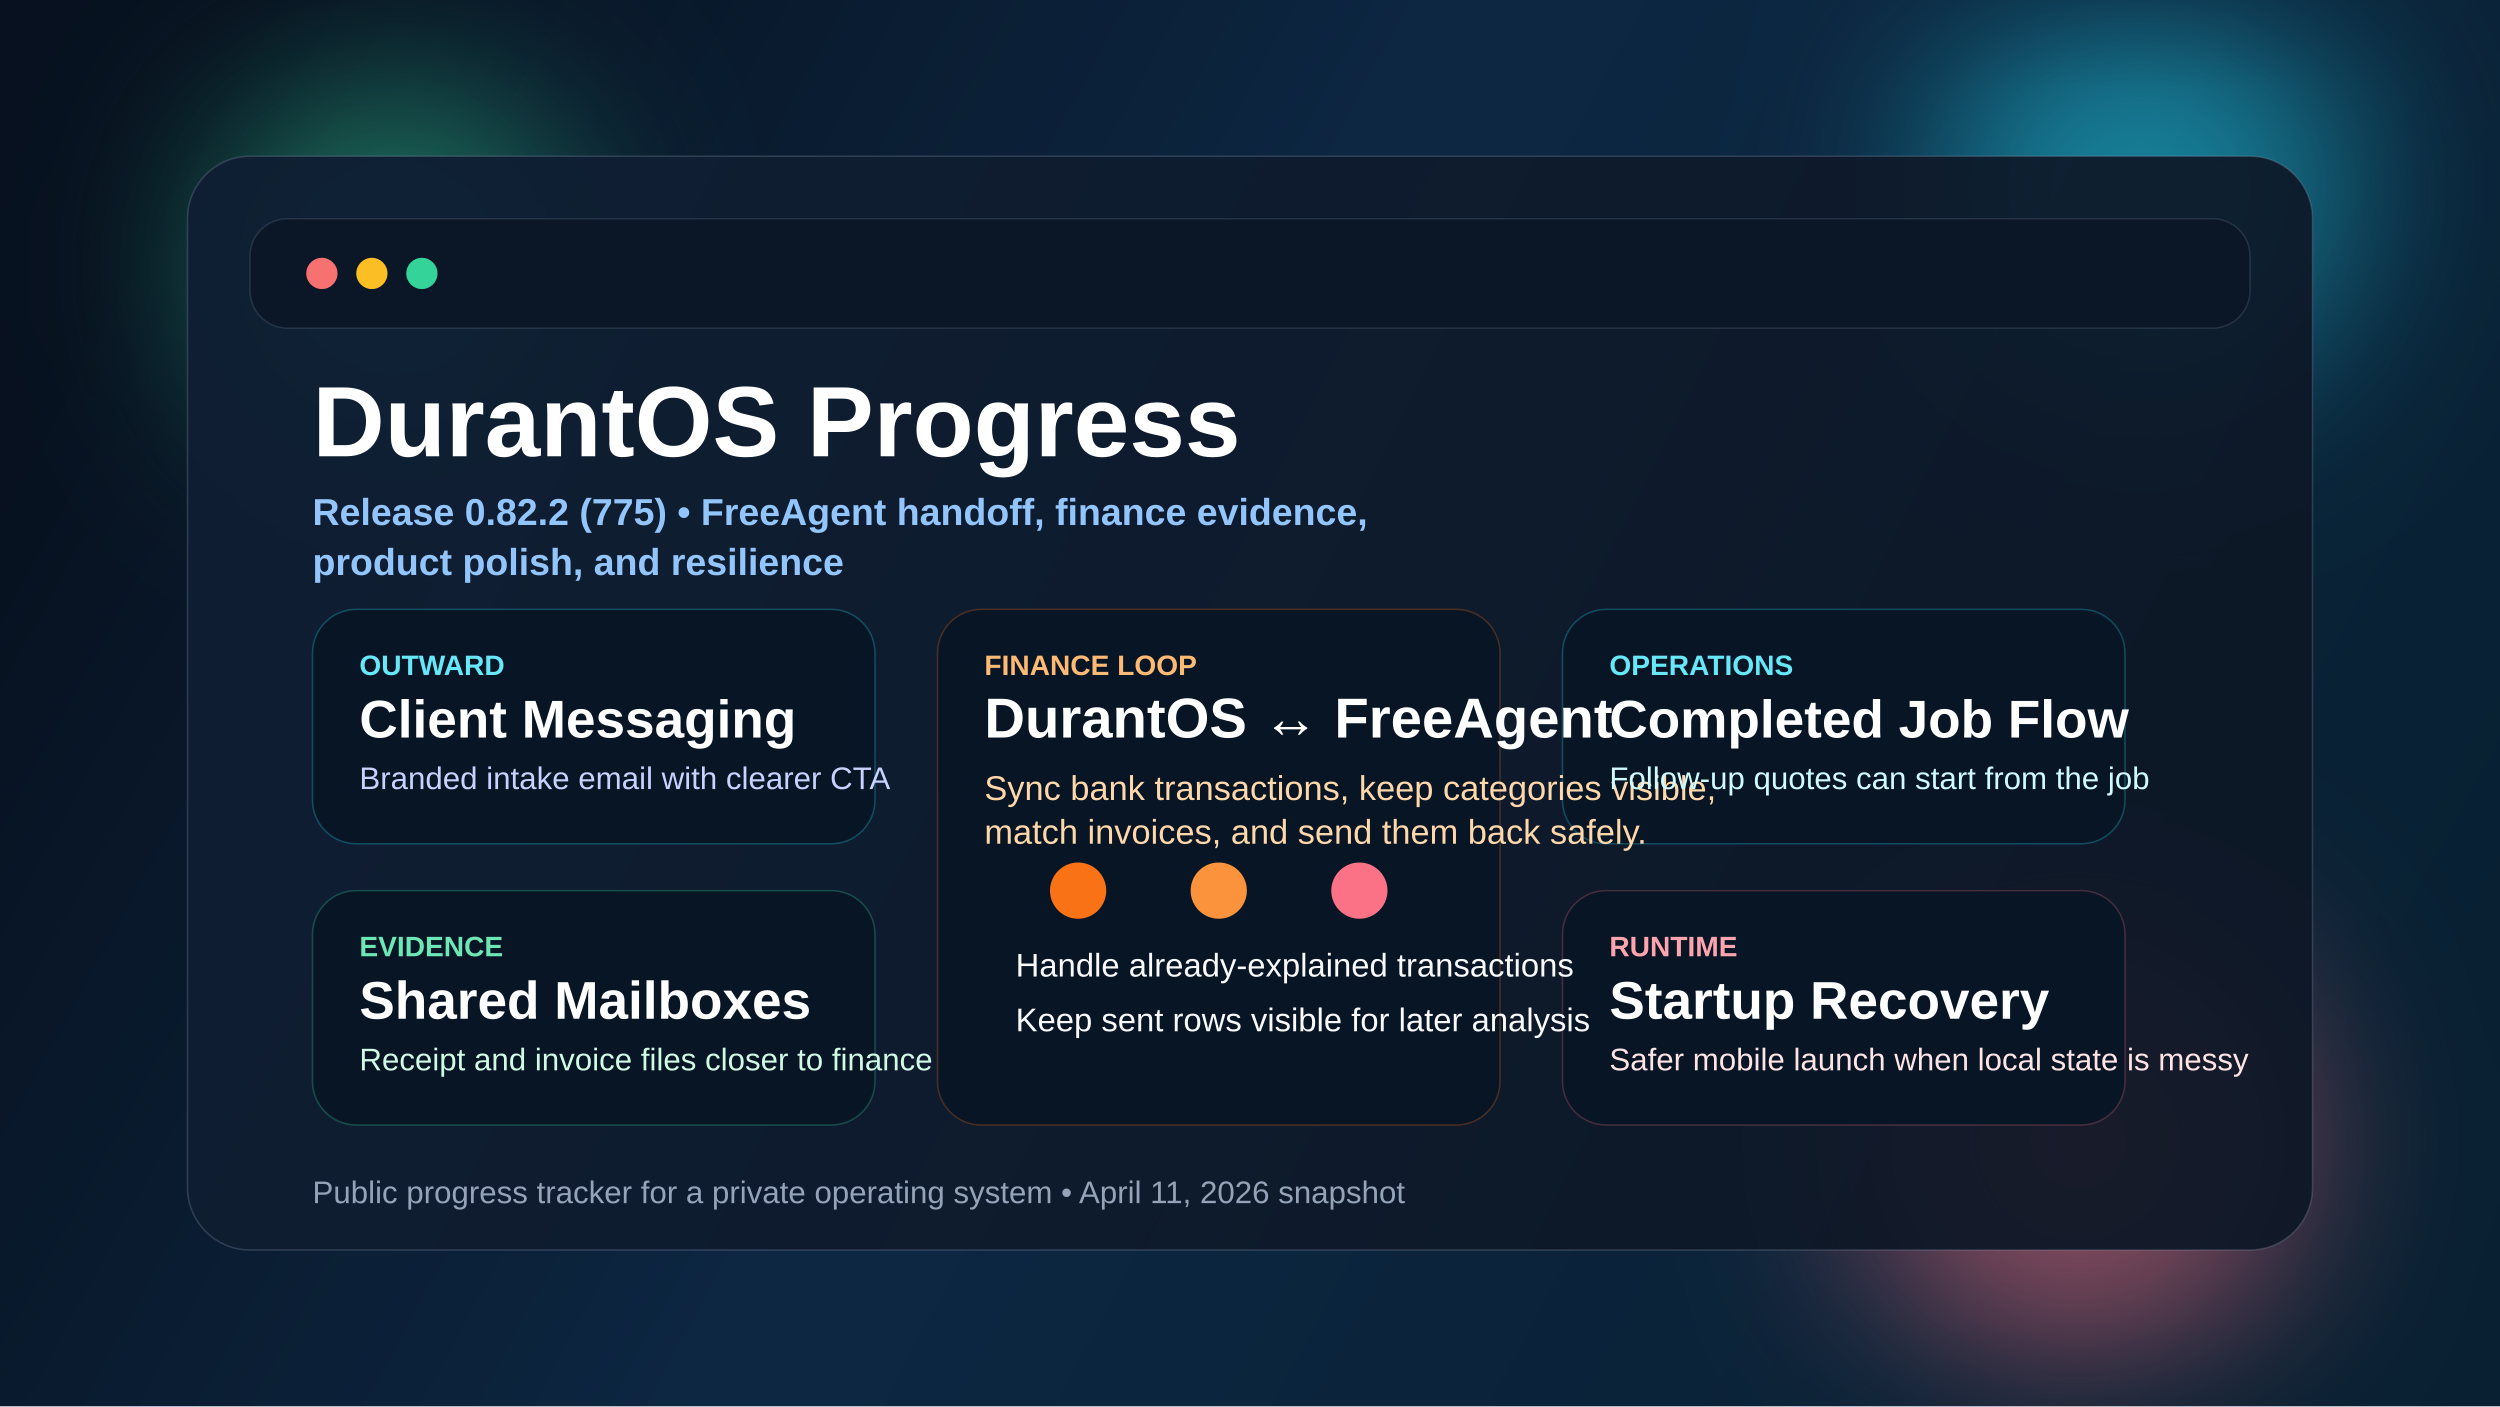
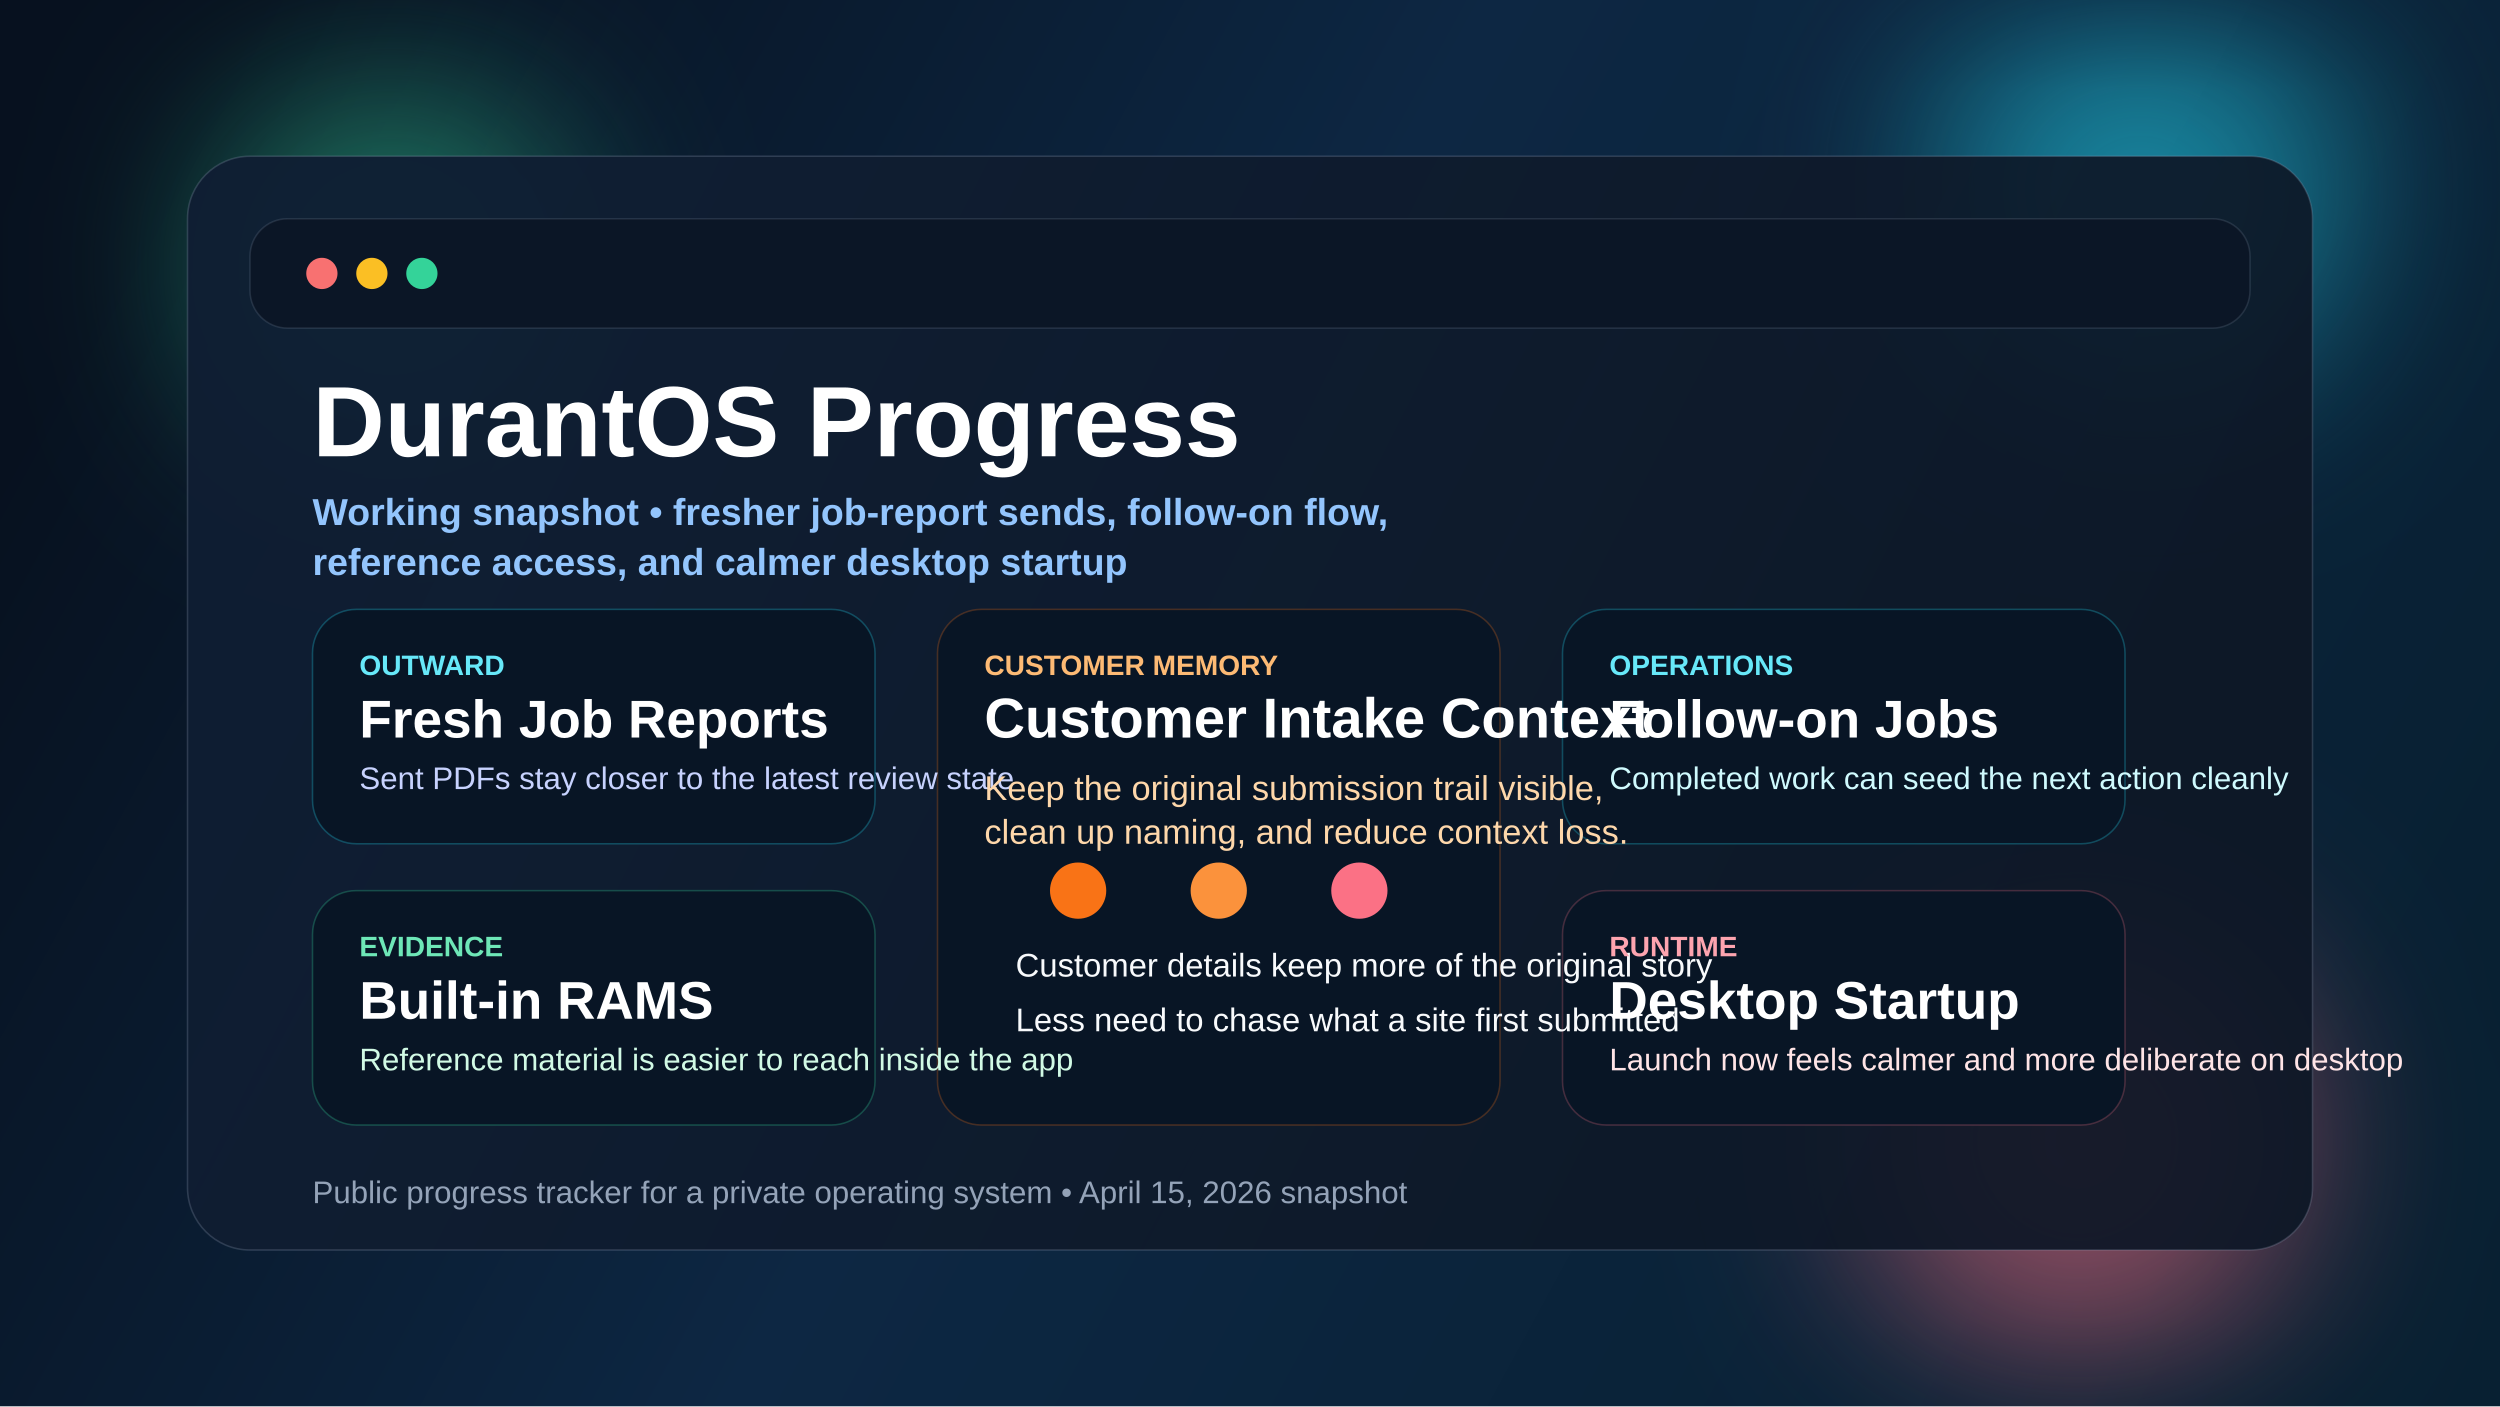
<svg xmlns="http://www.w3.org/2000/svg" width="1600" height="900" viewBox="0 0 1600 900" fill="none">
  <defs>
    <linearGradient id="bg" x1="120" y1="80" x2="1480" y2="820" gradientUnits="userSpaceOnUse">
      <stop stop-color="#07111F" />
      <stop offset="0.45" stop-color="#0D2743" />
      <stop offset="1" stop-color="#082032" />
    </linearGradient>
    <linearGradient id="panel" x1="240" y1="200" x2="1260" y2="720" gradientUnits="userSpaceOnUse">
      <stop stop-color="#0F1E33" stop-opacity="0.95" />
      <stop offset="1" stop-color="#0D1726" stop-opacity="0.92" />
    </linearGradient>
    <linearGradient id="accentA" x1="0" y1="0" x2="1" y2="1">
      <stop stop-color="#22D3EE" />
      <stop offset="1" stop-color="#38BDF8" />
    </linearGradient>
    <linearGradient id="accentB" x1="0" y1="0" x2="1" y2="1">
      <stop stop-color="#34D399" />
      <stop offset="1" stop-color="#10B981" />
    </linearGradient>
    <linearGradient id="accentC" x1="0" y1="0" x2="1" y2="1">
      <stop stop-color="#F97316" />
      <stop offset="1" stop-color="#FB7185" />
    </linearGradient>
    <filter id="blurGlow" x="-120" y="-120" width="1840" height="1140" filterUnits="userSpaceOnUse" color-interpolation-filters="sRGB">
      <feGaussianBlur stdDeviation="60" />
    </filter>
  </defs>
  <rect width="1600" height="900" fill="url(#bg)" />
  <g filter="url(#blurGlow)" opacity="0.55">
    <circle cx="1370" cy="120" r="130" fill="#22D3EE" />
    <circle cx="250" cy="170" r="110" fill="#34D399" />
    <circle cx="1330" cy="730" r="140" fill="#FB7185" />
  </g>
  <rect x="120" y="100" width="1360" height="700" rx="40" fill="url(#panel)" stroke="#94A3B8" stroke-opacity="0.25" />
  <rect x="160" y="140" width="1280" height="70" rx="24" fill="#0B1626" stroke="#94A3B8" stroke-opacity="0.18" />
  <circle cx="206" cy="175" r="10" fill="#F87171" />
  <circle cx="238" cy="175" r="10" fill="#FBBF24" />
  <circle cx="270" cy="175" r="10" fill="#34D399" />
  <text x="200" y="292" fill="white" font-family="Arial, Helvetica, sans-serif" font-size="64" font-weight="700">DurantOS Progress</text>
  <text fill="#93C5FD" font-family="Arial, Helvetica, sans-serif" font-size="24" font-weight="600">
-     <tspan x="200" y="336">Release 0.82.2 (775) • FreeAgent handoff, finance evidence,</tspan>
-     <tspan x="200" y="368">product polish, and resilience</tspan>
+     <tspan x="200" y="336">Working snapshot • fresher job-report sends, follow-on flow,</tspan>
+     <tspan x="200" y="368">reference access, and calmer desktop startup</tspan>
  </text>
  <rect x="200" y="390" width="360" height="150" rx="28" fill="#081525" stroke="#22D3EE" stroke-opacity="0.28" />
  <rect x="200" y="570" width="360" height="150" rx="28" fill="#081525" stroke="#34D399" stroke-opacity="0.28" />
  <rect x="600" y="390" width="360" height="330" rx="28" fill="#081525" stroke="#F97316" stroke-opacity="0.25" />
  <rect x="1000" y="390" width="360" height="150" rx="28" fill="#081525" stroke="#22D3EE" stroke-opacity="0.28" />
  <rect x="1000" y="570" width="360" height="150" rx="28" fill="#081525" stroke="#FB7185" stroke-opacity="0.24" />
  <text x="230" y="432" fill="#67E8F9" font-family="Arial, Helvetica, sans-serif" font-size="18" font-weight="700">OUTWARD</text>
-   <text x="230" y="472" fill="white" font-family="Arial, Helvetica, sans-serif" font-size="34" font-weight="700">Client Messaging</text>
-   <text x="230" y="505" fill="#C7D2FE" font-family="Arial, Helvetica, sans-serif" font-size="20">Branded intake email with clearer CTA</text>
+   <text x="230" y="472" fill="white" font-family="Arial, Helvetica, sans-serif" font-size="34" font-weight="700">Fresh Job Reports</text>
+   <text x="230" y="505" fill="#C7D2FE" font-family="Arial, Helvetica, sans-serif" font-size="20">Sent PDFs stay closer to the latest review state</text>
  <text x="230" y="612" fill="#6EE7B7" font-family="Arial, Helvetica, sans-serif" font-size="18" font-weight="700">EVIDENCE</text>
-   <text x="230" y="652" fill="white" font-family="Arial, Helvetica, sans-serif" font-size="34" font-weight="700">Shared Mailboxes</text>
-   <text x="230" y="685" fill="#D1FAE5" font-family="Arial, Helvetica, sans-serif" font-size="20">Receipt and invoice files closer to finance</text>
-   <text x="630" y="432" fill="#FDBA74" font-family="Arial, Helvetica, sans-serif" font-size="18" font-weight="700">FINANCE LOOP</text>
-   <text x="630" y="472" fill="white" font-family="Arial, Helvetica, sans-serif" font-size="36" font-weight="700">DurantOS ↔ FreeAgent</text>
+   <text x="230" y="652" fill="white" font-family="Arial, Helvetica, sans-serif" font-size="34" font-weight="700">Built-in RAMS</text>
+   <text x="230" y="685" fill="#D1FAE5" font-family="Arial, Helvetica, sans-serif" font-size="20">Reference material is easier to reach inside the app</text>
+   <text x="630" y="432" fill="#FDBA74" font-family="Arial, Helvetica, sans-serif" font-size="18" font-weight="700">CUSTOMER MEMORY</text>
+   <text x="630" y="472" fill="white" font-family="Arial, Helvetica, sans-serif" font-size="36" font-weight="700">Customer Intake Context</text>
  <text fill="#FED7AA" font-family="Arial, Helvetica, sans-serif" font-size="22">
-     <tspan x="630" y="512">Sync bank transactions, keep categories visible,</tspan>
-     <tspan x="630" y="540">match invoices, and send them back safely.</tspan>
+     <tspan x="630" y="512">Keep the original submission trail visible,</tspan>
+     <tspan x="630" y="540">clean up naming, and reduce context loss.</tspan>
  </text>
  <path d="M650 570H910" stroke="url(#accentC)" stroke-width="10" stroke-linecap="round" />
  <circle cx="690" cy="570" r="18" fill="#F97316" />
  <circle cx="780" cy="570" r="18" fill="#FB923C" />
  <circle cx="870" cy="570" r="18" fill="#FB7185" />
-   <text x="650" y="625" fill="#F8FAFC" font-family="Arial, Helvetica, sans-serif" font-size="21">Handle already-explained transactions</text>
-   <text x="650" y="660" fill="#F8FAFC" font-family="Arial, Helvetica, sans-serif" font-size="21">Keep sent rows visible for later analysis</text>
+   <text x="650" y="625" fill="#F8FAFC" font-family="Arial, Helvetica, sans-serif" font-size="21">Customer details keep more of the original story</text>
+   <text x="650" y="660" fill="#F8FAFC" font-family="Arial, Helvetica, sans-serif" font-size="21">Less need to chase what a site first submitted</text>
  <text x="1030" y="432" fill="#67E8F9" font-family="Arial, Helvetica, sans-serif" font-size="18" font-weight="700">OPERATIONS</text>
-   <text x="1030" y="472" fill="white" font-family="Arial, Helvetica, sans-serif" font-size="34" font-weight="700">Completed Job Flow</text>
-   <text x="1030" y="505" fill="#CFFAFE" font-family="Arial, Helvetica, sans-serif" font-size="20">Follow-up quotes can start from the job</text>
+   <text x="1030" y="472" fill="white" font-family="Arial, Helvetica, sans-serif" font-size="34" font-weight="700">Follow-on Jobs</text>
+   <text x="1030" y="505" fill="#CFFAFE" font-family="Arial, Helvetica, sans-serif" font-size="20">Completed work can seed the next action cleanly</text>
  <text x="1030" y="612" fill="#FDA4AF" font-family="Arial, Helvetica, sans-serif" font-size="18" font-weight="700">RUNTIME</text>
-   <text x="1030" y="652" fill="white" font-family="Arial, Helvetica, sans-serif" font-size="34" font-weight="700">Startup Recovery</text>
-   <text x="1030" y="685" fill="#FFE4E6" font-family="Arial, Helvetica, sans-serif" font-size="20">Safer mobile launch when local state is messy</text>
-   <text x="200" y="770" fill="#94A3B8" font-family="Arial, Helvetica, sans-serif" font-size="20">Public progress tracker for a private operating system • April 11, 2026 snapshot</text>
+   <text x="1030" y="652" fill="white" font-family="Arial, Helvetica, sans-serif" font-size="34" font-weight="700">Desktop Startup</text>
+   <text x="1030" y="685" fill="#FFE4E6" font-family="Arial, Helvetica, sans-serif" font-size="20">Launch now feels calmer and more deliberate on desktop</text>
+   <text x="200" y="770" fill="#94A3B8" font-family="Arial, Helvetica, sans-serif" font-size="20">Public progress tracker for a private operating system • April 15, 2026 snapshot</text>
</svg>
